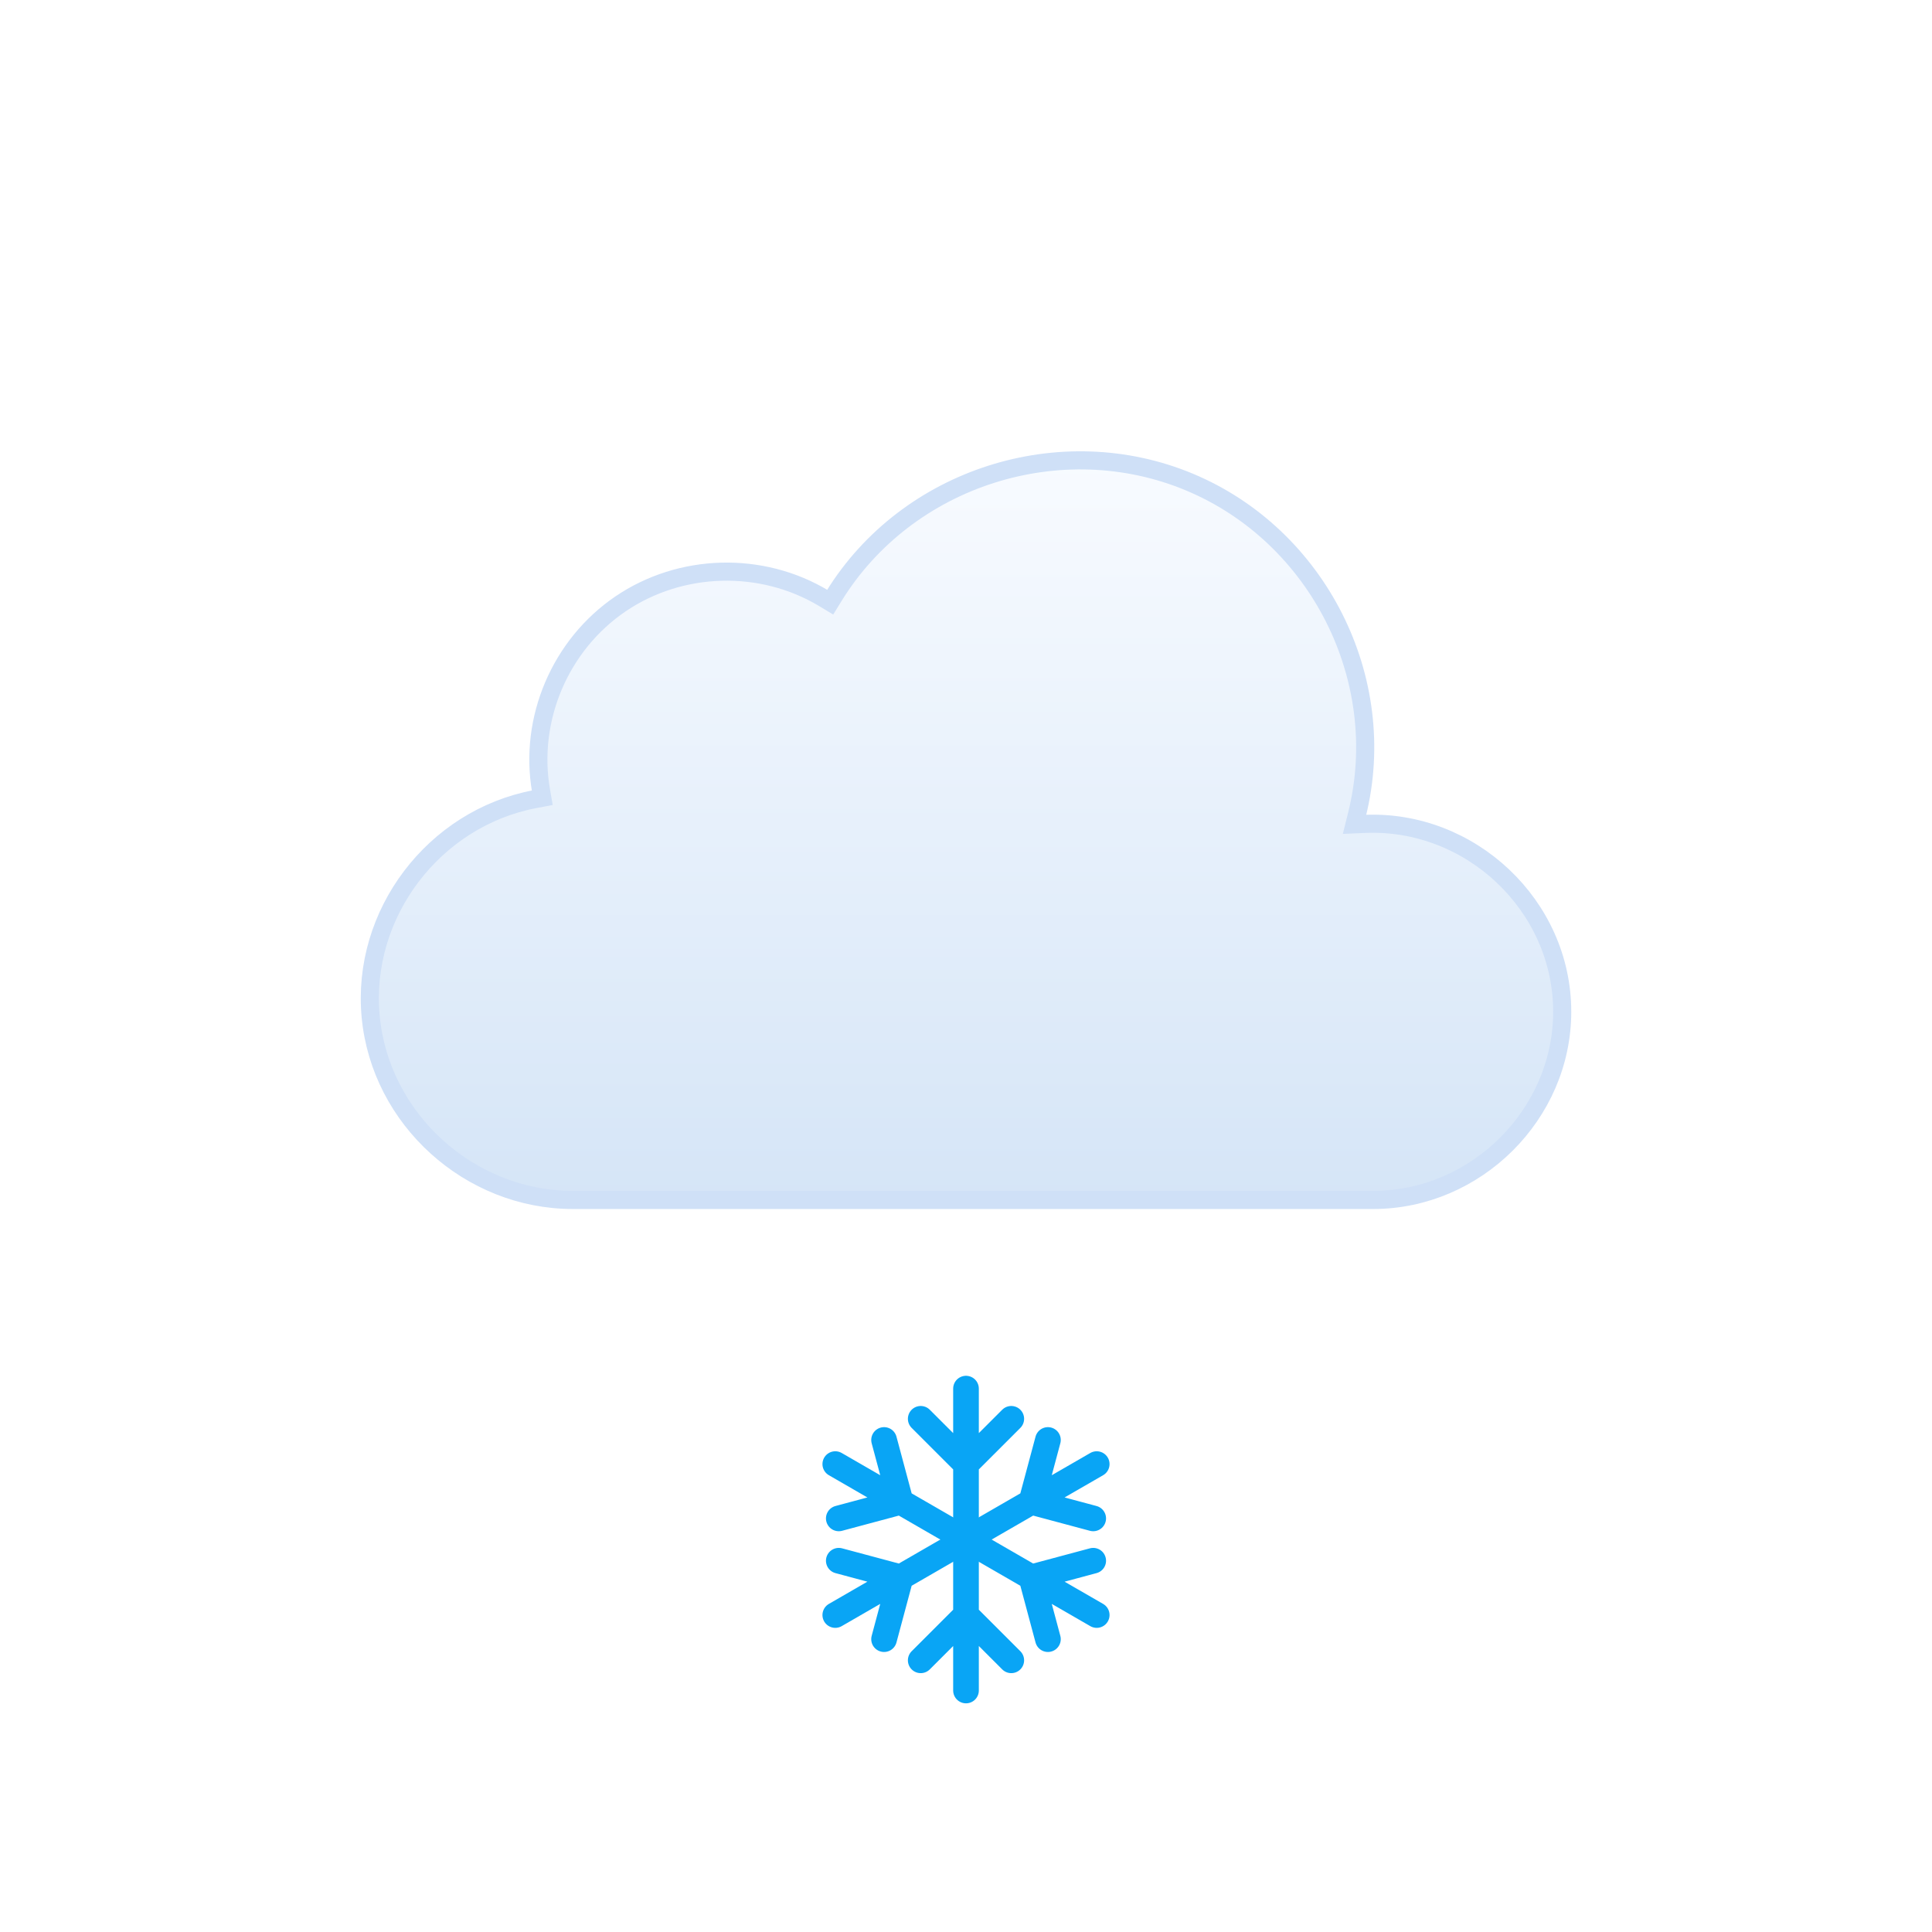
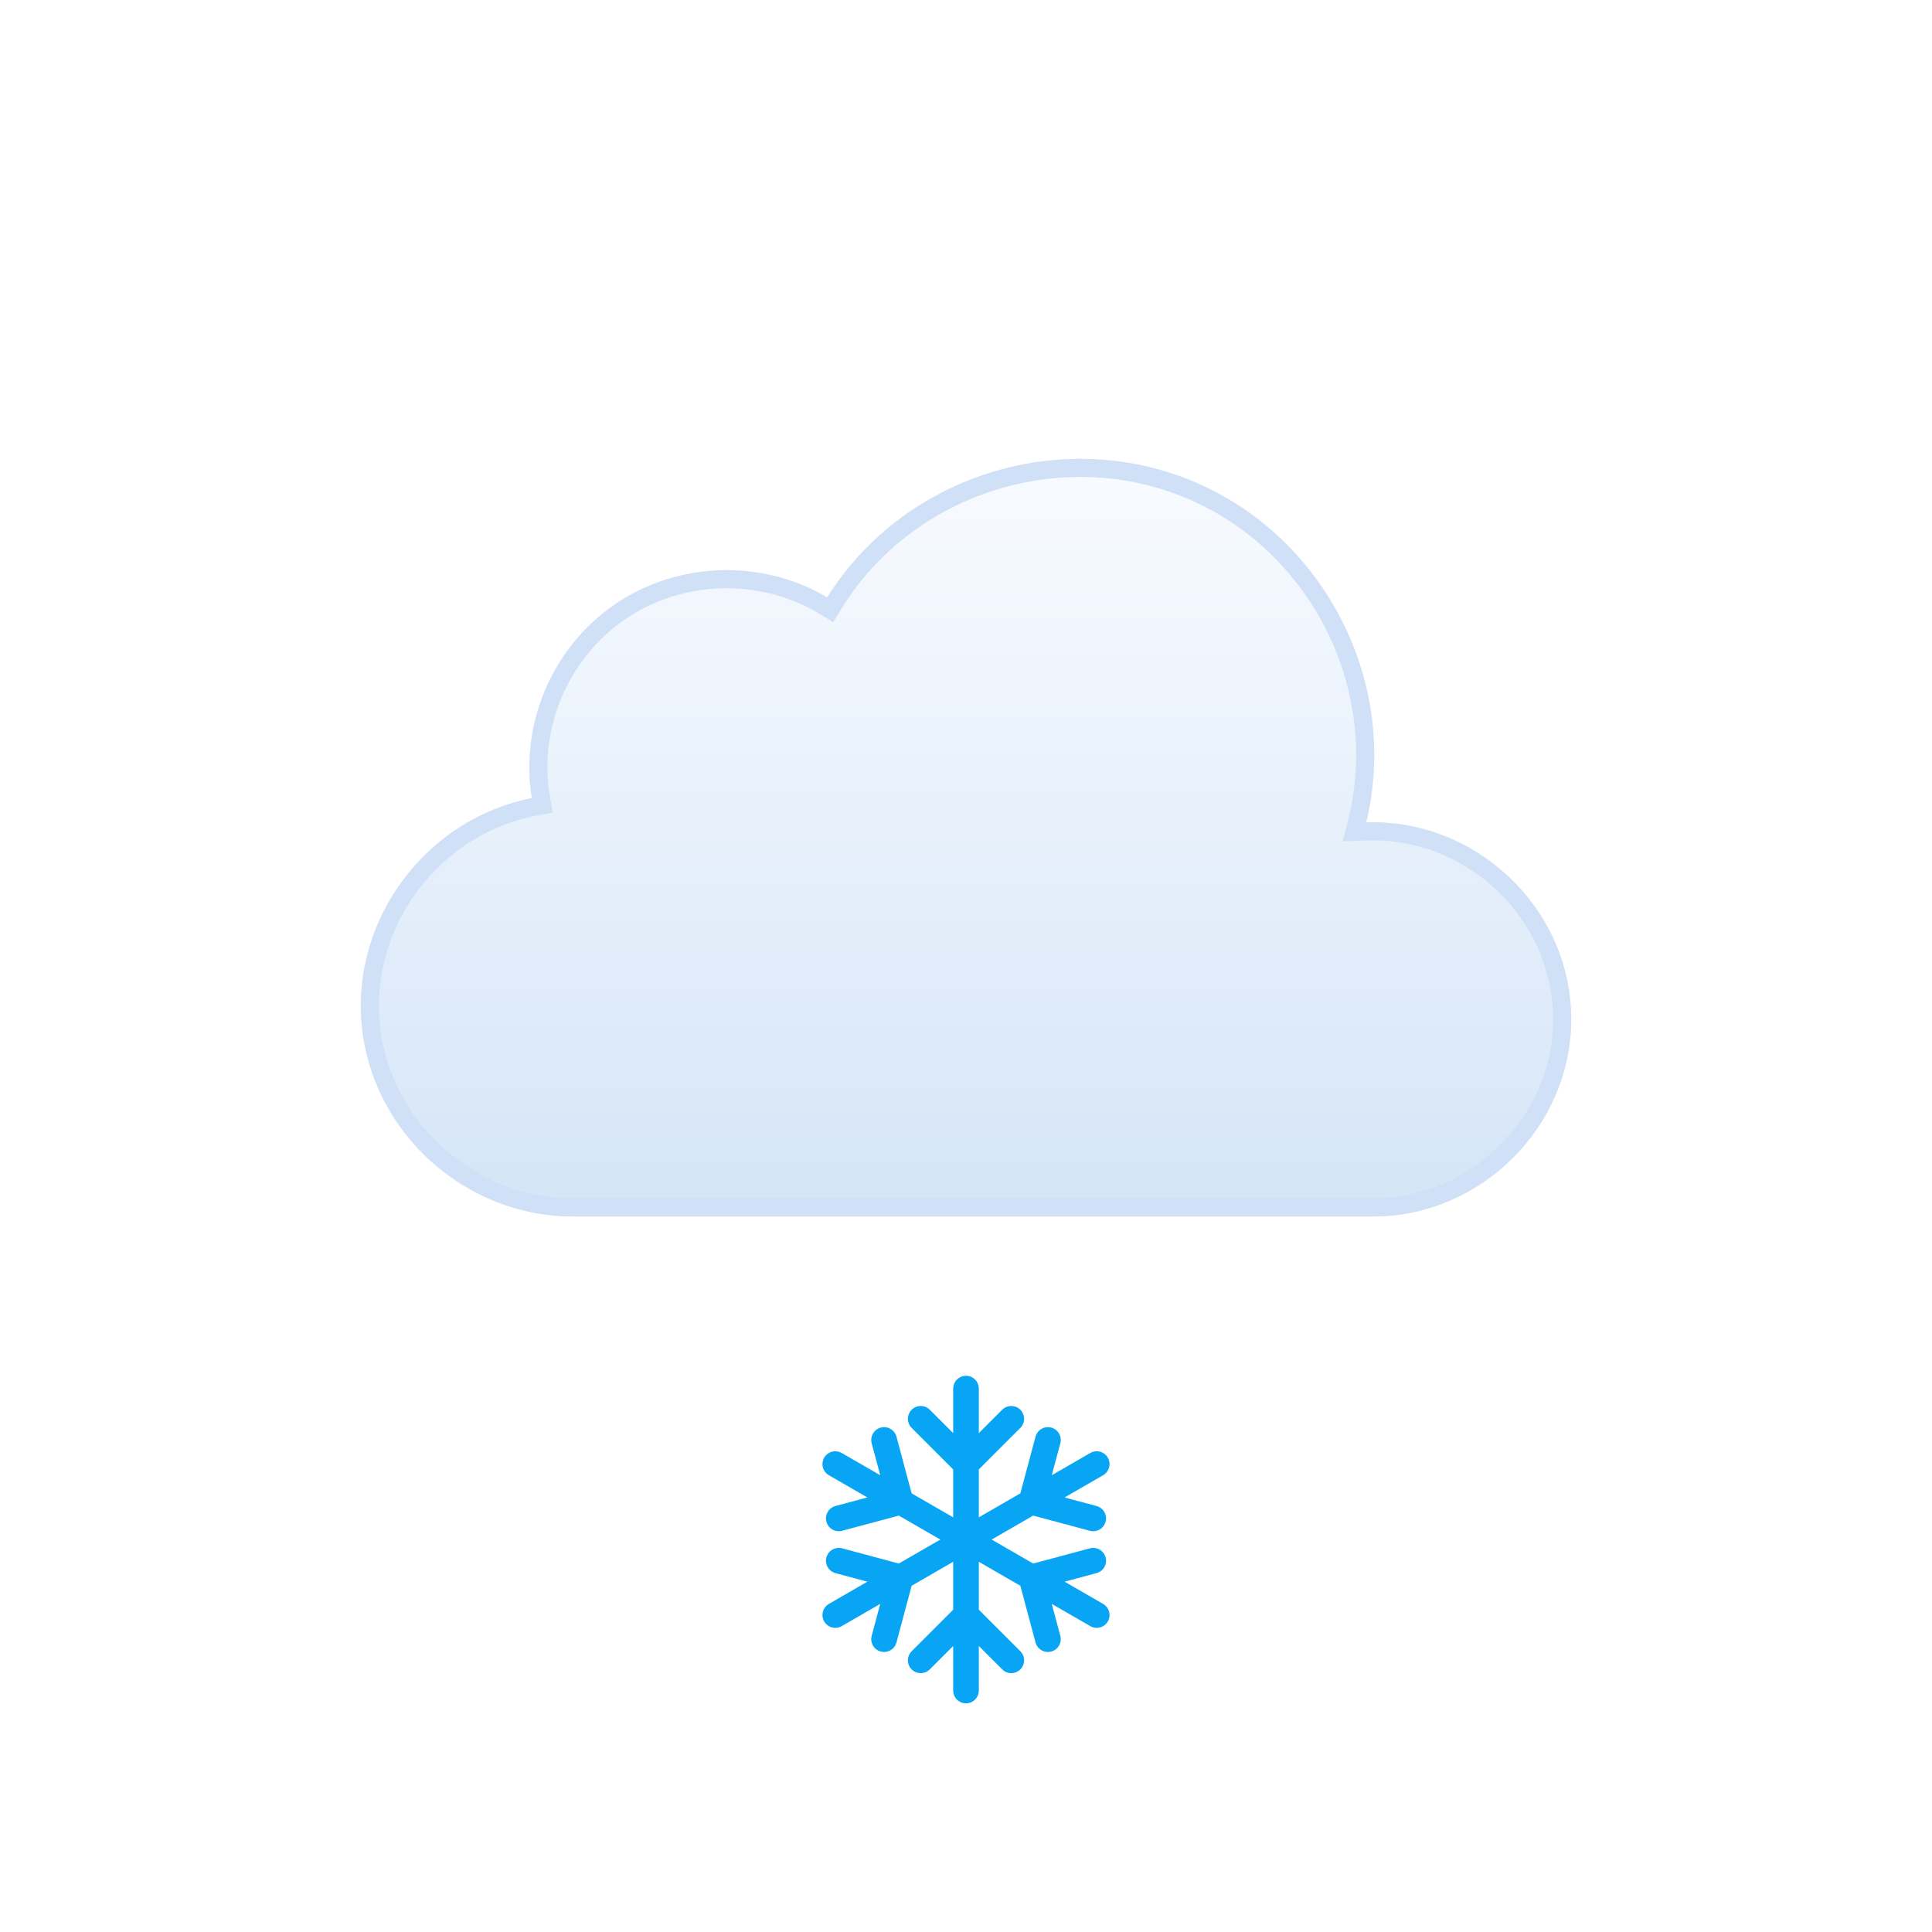
<svg xmlns="http://www.w3.org/2000/svg" viewBox="0 0 128 128" fill="none">
  <defs>
    <linearGradient id="cloud" x1="0" y1="0" x2="0" y2="1">
      <stop stop-color="#f8fbff" />
      <stop offset="1" stop-color="#d5e5f7" />
    </linearGradient>
    <radialGradient id="hail">
      <stop stop-color="white" />
      <stop offset=".55" stop-color="#d8f2ff" />
      <stop offset="1" stop-color="#31a9fa" />
    </radialGradient>
  </defs>
-   <g data-part="cloud" transform="translate(0 -9) translate(64 64) scale(1) translate(-64 -64)">
+   <g data-part="cloud" transform="translate(0 -8.5) translate(64 64) scale(1) translate(-64 -64)">
    <path d="M55.262 48.475C60.123 40.611 70.297 37.38 78.815 40.943C87.321 44.502 92.138 54.003 89.903 62.965L89.742 63.614L90.411 63.585C97.42 63.279 103.5 68.992 103.5 76.028C103.5 82.84 97.772 88.5 90.977 88.5H37.954C31.128 88.502 25.203 83.171 24.559 76.36C23.916 69.552 28.737 63.212 35.443 61.945L35.926 61.853L35.842 61.369C35.026 56.624 37.126 51.717 41.105 49.013C45.095 46.301 50.446 46.154 54.58 48.64L55.003 48.895L55.262 48.475Z" fill="url(#cloud)" stroke="#cfe0f7" stroke-width="1.2" />
  </g>
  <g data-part="snowflake" transform="translate(64.0 102)" fill="none" stroke="#09a5f5" stroke-width="1.7" stroke-linecap="round">
    <path transform="rotate(0)" d="M0 0V-10M0-5L-3-8M0-5L3-8" />
    <path transform="rotate(60)" d="M0 0V-10M0-5L-3-8M0-5L3-8" />
    <path transform="rotate(120)" d="M0 0V-10M0-5L-3-8M0-5L3-8" />
    <path transform="rotate(180)" d="M0 0V-10M0-5L-3-8M0-5L3-8" />
    <path transform="rotate(240)" d="M0 0V-10M0-5L-3-8M0-5L3-8" />
    <path transform="rotate(300)" d="M0 0V-10M0-5L-3-8M0-5L3-8" />
  </g>
</svg>
